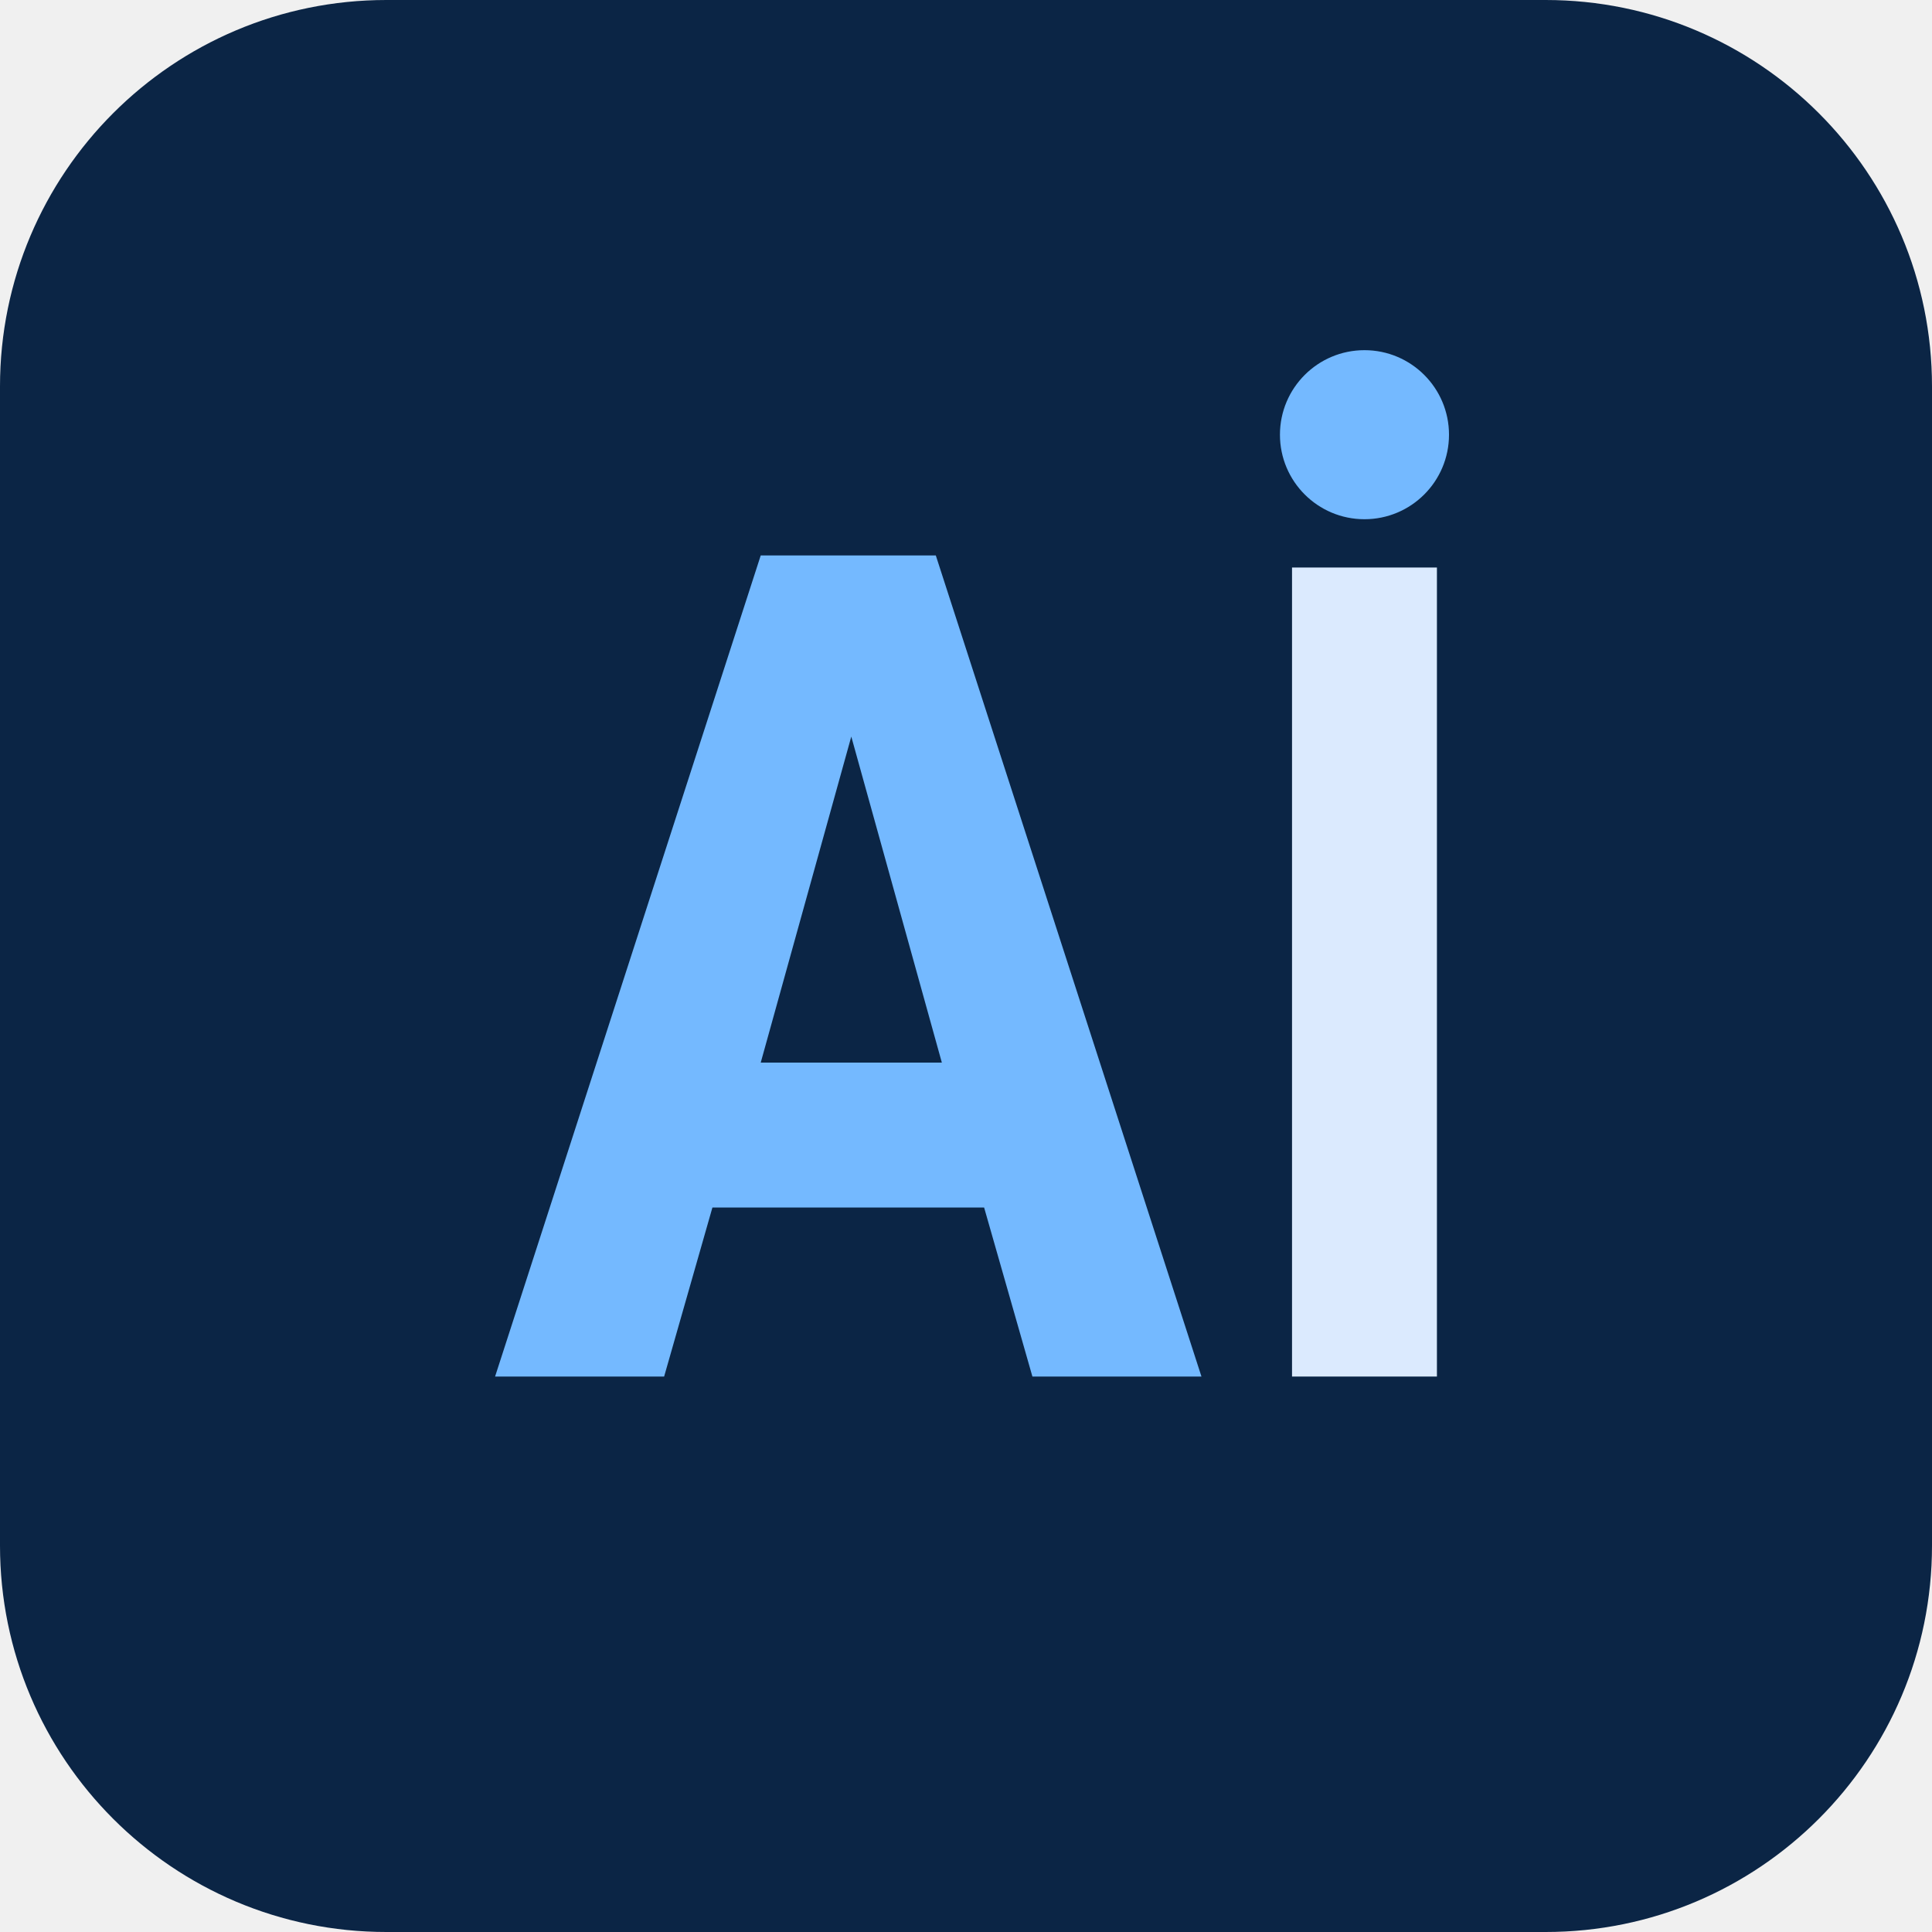
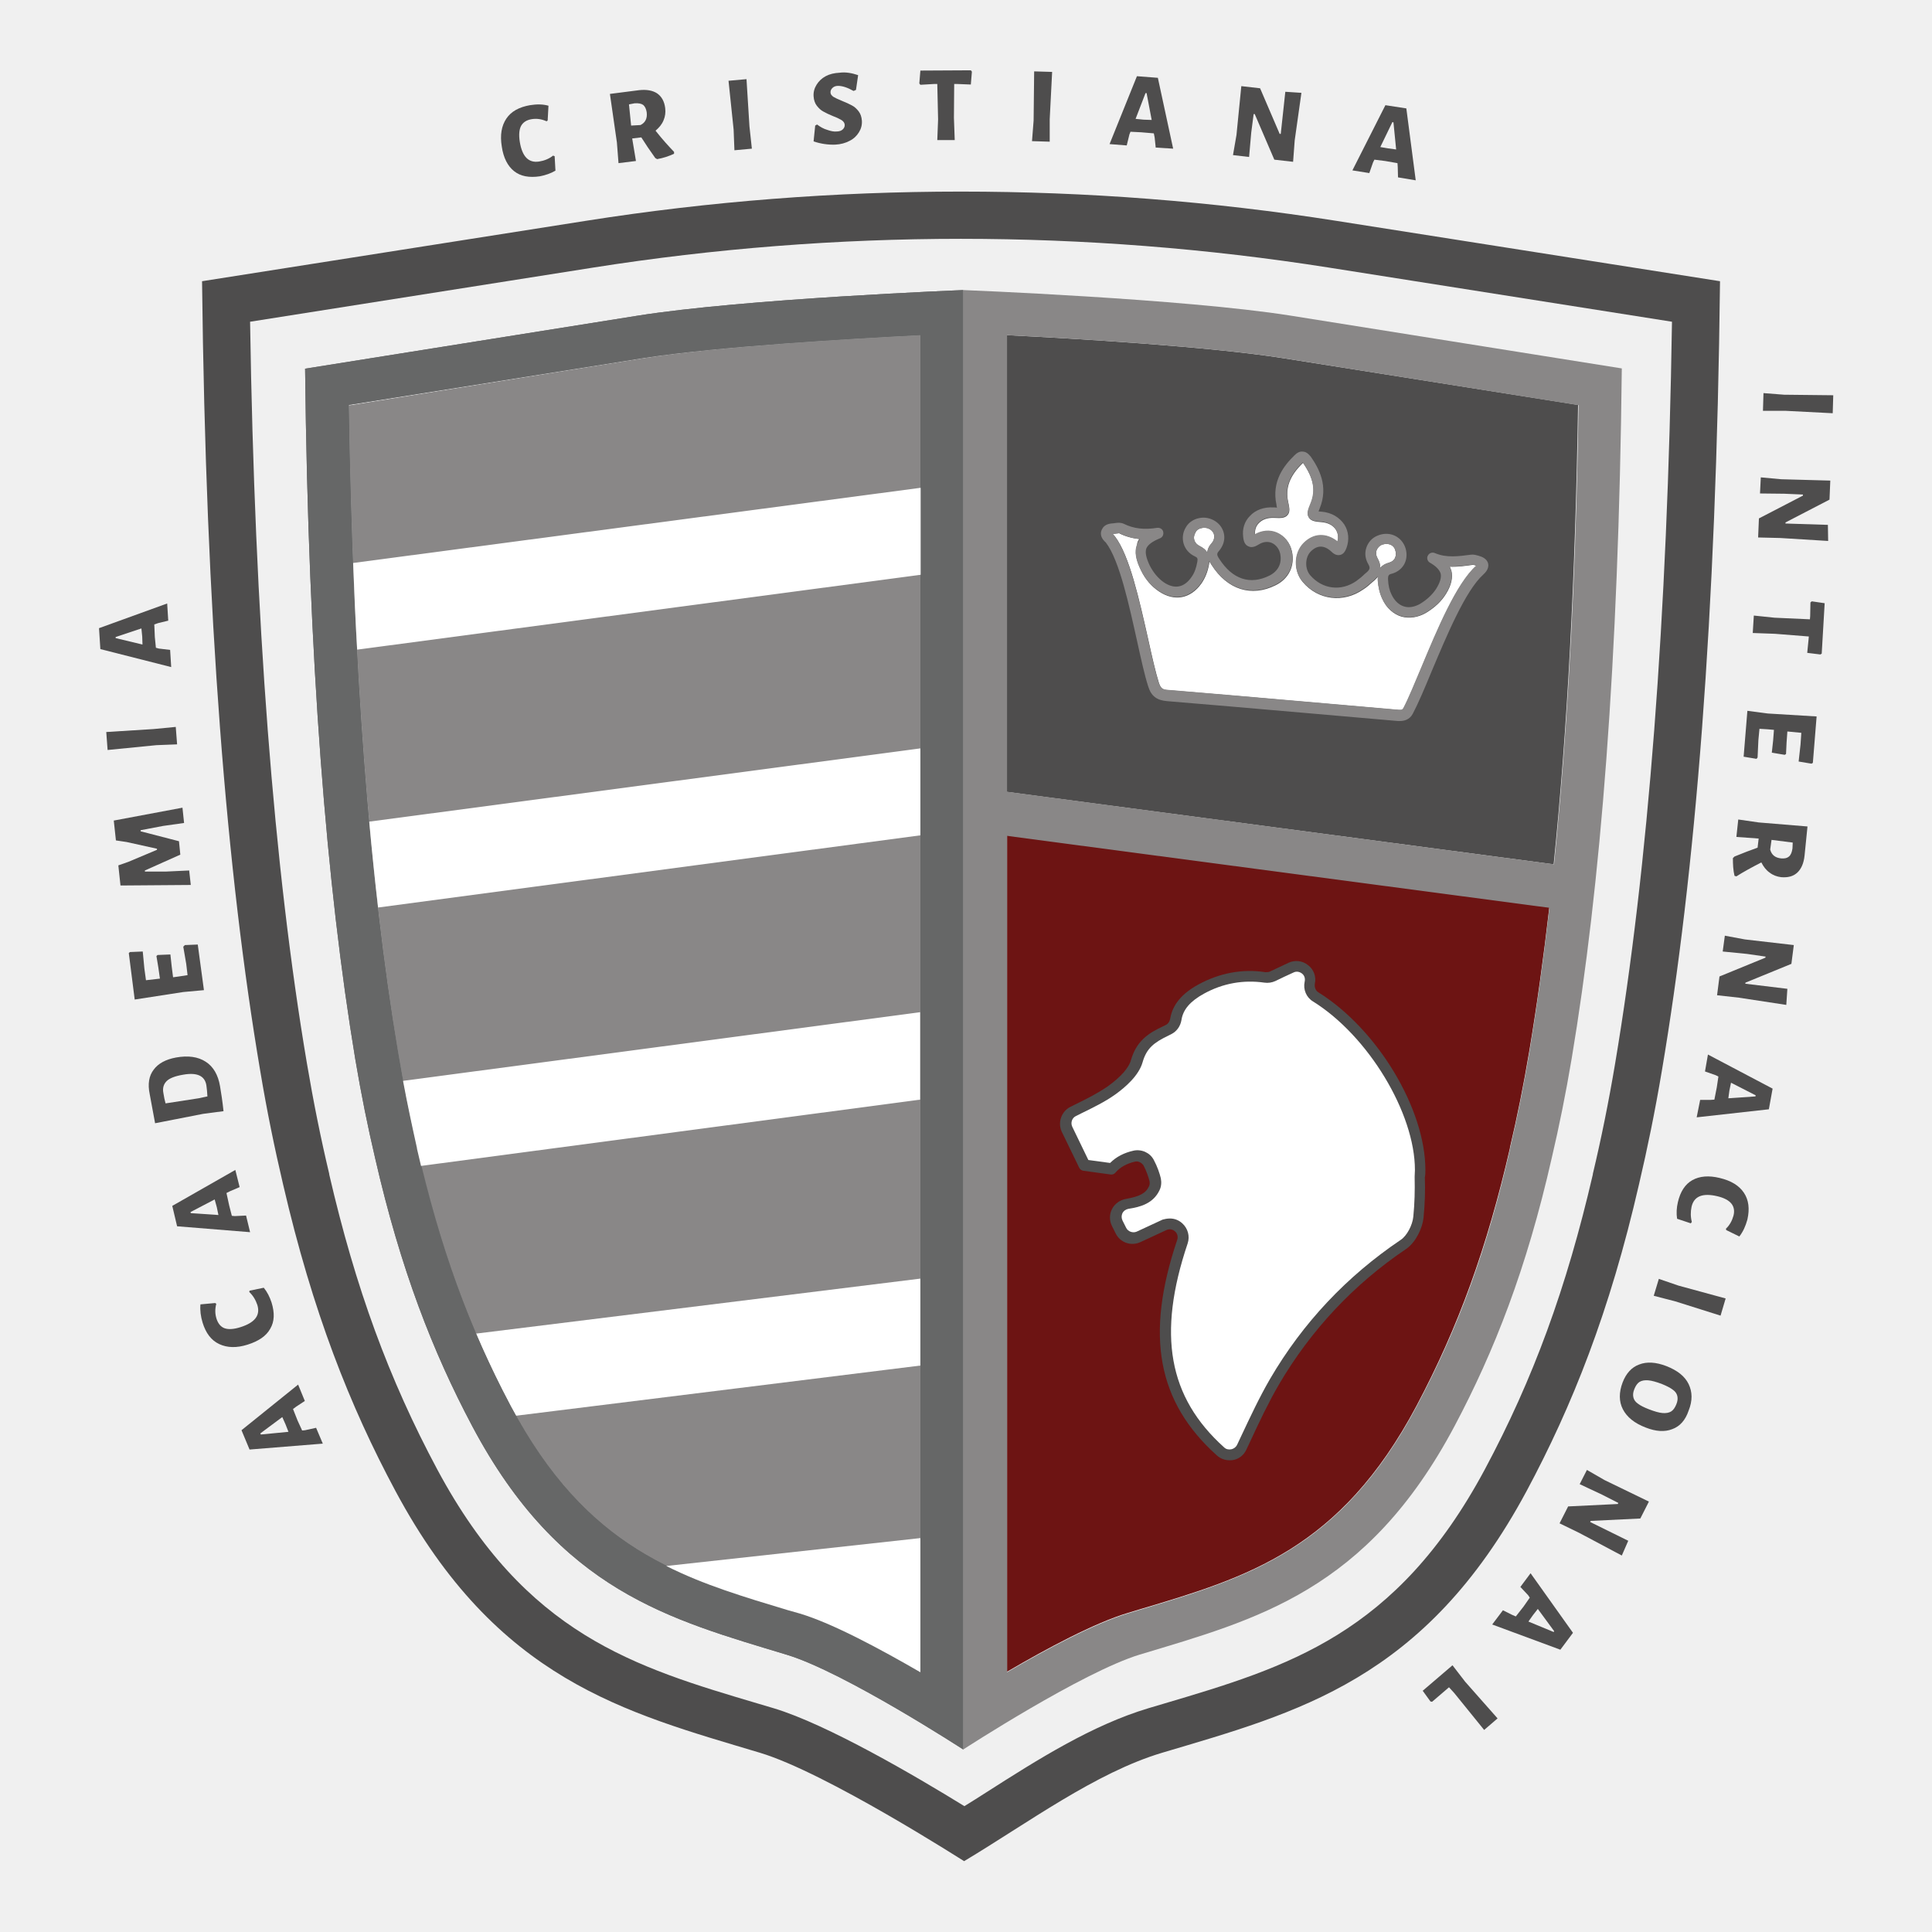
- <svg xmlns="http://www.w3.org/2000/svg" width="320" height="320" viewBox="0 0 320 320" role="img" aria-label="Logo EduNotas">
-   <rect width="320" height="320" rx="64" fill="#0b2545" />
-   <path d="M82 228l44-136h29l44 136h-28l-8-28h-45l-8 28H82zm44-52h30l-15-54-15 54z" fill="#74b9ff" />
-   <path d="M214 94h24v134h-24z" fill="#dbeafe" />
-   <circle cx="226" cy="72" r="14" fill="#74b9ff" />
+ <svg xmlns="http://www.w3.org/2000/svg" version="1.1" id="Layer_1" x="0px" y="0px" viewBox="0 0 720 720" style="enable-background:new 0 0 720 720;" xml:space="preserve">
+   <style type="text/css">
+ 	.st0{fill:#6D1413;}
+ 	.st1{fill:#4E4D4D;}
+ 	.st2{fill:#898787;}
+ 	.st3{fill:#666767;}
+ 	.st4{fill:#FFFFFF;}
+ 	.st5{fill:none;}
+ </style>
+   <g>
+     <path class="st0" d="M527.9,523.9c15.6-29.4,26.3-59,34.8-96l0-0.1l0-0.1c2.7-11.4,5.1-23.4,7.2-35.9c2.8-16.7,5.3-34.7,7.5-53.8   l-202.1-26.8v311.8c14.7-8.6,32.6-18.2,45-21.9l4.6-1.4C464.9,587.8,499.5,577.4,527.9,523.9z" />
+     <path class="st1" d="M478.3,133.5c-27.8-4.4-77.3-7.3-103.2-8.6v170.2l203.9,27c5.1-49.9,8.1-107.2,9.1-171.2L478.3,133.5z" />
+     <path class="st2" d="M239.8,133.5L130,151.1c1.5,96.2,7.7,177.2,18.3,240.9c2.1,12.4,4.5,24.5,7.2,35.9l0,0.1l0,0.1   c8.4,36.9,19.1,66.5,34.8,96c28.4,53.5,63,63.9,103.1,75.9l4.6,1.4c12.4,3.7,30.3,13.4,45,21.9V124.9   C317.2,126.2,267.6,129.1,239.8,133.5z" />
+     <g>
+       <path class="st3" d="M343,124.9v498.2c-14.7-8.6-32.6-18.2-45-21.9l-4.6-1.4c-40.1-12-74.7-22.4-103.1-75.9    c-15.6-29.4-26.3-59-34.8-96l0-0.1l0-0.1c-2.7-11.4-5.1-23.4-7.2-35.9c-10.7-63.7-16.8-144.7-18.3-240.9l109.9-17.5    C267.6,129.1,317.2,126.2,343,124.9 M359.1,108.1c0,0-81.8,3.2-121.8,9.6l-123.6,19.7c1.2,109.2,8,192.9,18.7,257.3    c2.2,13.1,4.7,25.4,7.4,36.9c9.5,41.5,21.5,72.2,36.2,99.9c32.7,61.6,73.8,72,117.3,85.2c21.4,6.5,65.7,35.3,65.7,35.3V108.1    L359.1,108.1z" />
+     </g>
+     <g>
+       <path class="st2" d="M375.2,124.9c25.8,1.3,75.4,4.2,103.2,8.6l109.9,17.5c-1.5,96.2-7.7,177.2-18.3,240.9    c-2.1,12.4-4.5,24.5-7.2,35.9l0,0.1l0,0.1c-8.4,36.9-19.1,66.5-34.8,96c-28.4,53.5-63,63.9-103.1,75.9l-4.6,1.4    c-12.3,3.7-30.3,13.3-45,21.9V124.9 M359.1,108.1v543.8c0,0,44.3-28.8,65.7-35.3c43.5-13.1,84.6-23.6,117.3-85.2    c14.7-27.7,26.8-58.4,36.2-99.9c2.7-11.5,5.2-23.8,7.4-36.9c10.8-64.4,17.5-148,18.7-257.3l-123.6-19.7    C440.9,111.3,359.1,108.1,359.1,108.1L359.1,108.1z" />
+     </g>
+     <path class="st1" d="M531.2,436c0-22.8-17.9-52.5-39.9-66.2c-1-0.6-1.5-1.9-1.3-3.2c0.6-2.6-0.4-5.3-2.5-6.9   c-2.1-1.7-4.9-2-7.3-0.9c-2.4,1.1-4.6,2.2-6.8,3.2c-0.5,0.3-1.2,0.3-1.8,0.3c-8.7-1.3-17.1,0.3-25,4.6c-6.2,3.4-9.6,7.5-10.5,12.7   c-0.2,1.1-0.8,2-1.7,2.4l-1,0.5c-5.1,2.4-9.8,5.2-11.9,12.5c-0.8,3-3.9,6.4-8.6,9.8c-3.6,2.5-7.5,4.5-12,6.7l-2,1   c-3.4,1.7-4.8,5.9-3.2,9.3l6.5,13.4c0.3,0.6,0.9,1,1.5,1.1l10.2,1.4c0.7,0.1,1.4-0.2,1.8-0.7c1.7-2,4.2-3.4,7.3-4.1   c1.2-0.3,2.5,0.4,3.2,1.5c1,1.9,1.8,4.2,2.2,5.8c0.1,0.6,0.1,1.3-0.2,1.9c-1.2,2.6-3.5,3.8-8.6,4.7c-2.2,0.4-4.1,1.7-5.2,3.8   c-1,2-1,4.3,0,6.3l1.4,2.8c1.7,3.4,5.7,4.8,9.2,3.2l9.7-4.5c1.1-0.5,2.3-0.3,3.2,0.5c0.9,0.8,1.2,2,0.8,3.2   c-12,35.6-7.4,60.4,14.8,80.3c1.3,1.2,3,1.8,4.7,1.8c0.5,0,1,0,1.4-0.1c2.2-0.4,4-1.9,4.9-3.9l1.6-3.4c3.2-6.9,6.6-14.1,10.5-20.8   c11.9-20.3,27.9-37.4,47.5-50.6c3.6-2.5,6-7.8,6.4-11.5c0.5-5.2,0.7-10.2,0.5-15.1C531.2,437.8,531.2,436.9,531.2,436z" />
+     <g>
+       <path class="st4" d="M516.7,202.7c-0.5,0-1.1,0.1-1.7,0.3c-0.9,0.4-1.6,1.1-2,2.1c-0.3,0.9-0.2,1.9,0.3,2.8    c0.8,1.4,1.1,2.6,1.1,3.7c0.7-0.8,1.7-1.5,3.2-1.9c1.1-0.3,1.9-0.9,2.3-1.8c0.4-0.9,0.4-2,0-3.1    C519.4,203.4,518.1,202.7,516.7,202.7z" />
+       <path class="st4" d="M424.6,200.9c-2.7-0.3-5.3-1-7.6-2.2c0,0-0.5,0.1-0.8,0.1l-0.8,0.1c-0.2,0-0.5,0-0.7,0.1c0,0,0,0,0.1,0.1    c0.2,0.3,0.5,0.5,0.7,0.8c5.5,7.2,9.1,23.7,12.4,38.3c1.4,6.4,2.8,12.5,4,16.3c0.7,2,1.3,2.6,3.6,2.7c24.6,2,82.1,7.1,85.9,7.4    c1.2,0.1,1.4-0.2,1.7-0.7c1.9-3.6,4.2-9.3,6.7-15.2c5.8-13.9,13-31.2,20.4-37.8c0,0,0.1-0.1,0.1-0.1c0,0,0,0-0.1,0l-0.4-0.1    c-0.3-0.1-0.7-0.2-0.9-0.2h0c-2.8,0.4-5.6,0.8-8.6,0.7c0.2,0.5,0.4,1,0.6,1.5c0.6,2.5,0,5.4-2,8.6c-1.7,2.8-4.2,5.1-7.3,7    c-3,1.8-6.3,2.3-9.3,1.5c-3-0.9-5.6-3.2-7.1-6.5c-1-2.1-1.5-4.4-1.7-6.9c0-0.5,0-1,0-1.5c-0.5,0.7-1.1,1.2-1.4,1.5l-0.6,0.5    c-1.1,1-2.2,2-3.5,2.8c-7.3,5.1-16.8,4-22.5-2.8c-3.5-4.1-3.3-10.7,0.4-14.4c3.7-3.7,8.4-3.9,12.6-0.6c0.4-1.6,0.2-3.1-0.6-4.4    c-1-1.7-3-2.7-5.3-2.9c-2.3-0.2-3.9-0.3-4.8-1.7c-0.9-1.4-0.2-3,0.6-5c2.1-5,1.2-9.6-2.8-15.4c-5,4.8-6.7,9.4-5.5,14.7    c0.4,2,0.8,3.6-0.3,4.8c-1.1,1.2-2.6,1.1-5,1c-2.4-0.1-4.4,0.6-5.7,2c-1.1,1.1-1.5,2.6-1.4,4.3c2.6-1.5,5.6-1.8,8.2-0.7    c2.8,1.2,4.9,3.7,5.6,7c1.1,5.3-1.2,10.1-6.1,12.5c-9,4.5-18,1.7-23.9-7.6c-0.2-0.3-0.5-0.8-0.8-1.3c0,0.4-0.1,0.7-0.1,1    c-0.5,2.9-1.5,5.3-2.9,7.3c-4,5.6-10,6.8-15.8,2.9c-2.7-1.8-5-4.4-6.6-7.7c-2-4-2.5-7-1.5-9.6    C423.7,202.2,424.1,201.5,424.6,200.9z" />
+       <path class="st4" d="M447.8,196.8c-1,0.2-1.8,0.7-2.2,1.5c-0.6,1-0.8,2-0.5,3c0.3,1,1,1.7,2,2.2c1.4,0.7,2.3,1.5,2.8,2.4    c0.1-1,0.5-2.2,1.6-3.4c0.8-0.9,1.1-1.9,1-2.9c-0.1-0.9-0.6-1.7-1.5-2.3c-0.6-0.4-1.4-0.7-2.2-0.7    C448.4,196.7,448.1,196.8,447.8,196.8z" />
+     </g>
+     <path class="st2" d="M521.8,268.7c-0.4,0-0.7,0-0.9,0c-3.8-0.3-61.3-5.4-85.9-7.4c-3.9-0.3-6-1.9-7.1-5.5c-1.3-4-2.6-9.9-4.1-16.7   c-3-13.5-6.6-30.2-11.6-36.8c-0.1-0.1-0.2-0.3-0.4-0.4c-0.7-0.7-2.3-2.4-1.1-4.7c1-2,3.1-2.1,4.4-2.2l0.7-0.1   c0.8-0.1,1.9-0.2,3,0.3c3.6,1.8,7.6,2.3,12.5,1.5c1-0.1,2,0.5,2.2,1.5s-0.2,2-1.2,2.4c-2.9,1.2-4.5,2.4-5.1,3.8   c-0.5,1.4-0.1,3.5,1.3,6.4c1.4,2.7,3.1,4.7,5.2,6.2c4,2.7,7.6,2,10.3-1.9c1.1-1.5,1.8-3.4,2.2-5.7c0.2-1.3,0.1-1.6-1-2.1   c-2.1-1-3.5-2.7-4.1-4.7c-0.6-2.1-0.3-4.3,0.9-6.2c1-1.7,2.8-2.9,4.8-3.3c2.2-0.5,4.4,0,6.2,1.2c1.8,1.2,2.9,3,3.2,5   c0.3,2.1-0.4,4.2-1.9,6c-0.9,1-0.9,1.5,0.1,3c4.9,7.6,11.5,9.8,18.7,6.2c3.3-1.7,4.7-4.6,4-8.1c-0.4-1.9-1.6-3.4-3.2-4.1   c-1.5-0.6-3.2-0.4-4.8,0.6c-0.7,0.4-2.3,1.5-3.9,0.7c-1.6-0.7-1.8-2.6-1.9-3.5c-0.4-3,0.5-5.8,2.5-7.8c2.1-2.3,5.3-3.4,8.8-3.2   c0.4,0,0.9,0,1.3,0.1c-0.1-0.4-0.2-0.8-0.2-1.1c-1.9-8.8,2.9-14.7,6.7-18.4c0.7-0.7,1.8-1.6,3.2-1.4c1.6,0.1,2.5,1.5,2.9,1.9   c3,4.3,6.7,11,3.3,19.3c-0.1,0.3-0.3,0.7-0.4,1.1c0.4,0,0.8,0.1,1.2,0.1c3.6,0.3,6.6,2.1,8.4,4.8c1.6,2.5,1.9,5.7,0.8,8.7   c-0.3,0.7-0.8,2.2-2.3,2.6c-1.6,0.4-2.8-0.7-3.3-1.2c-2.7-2.5-5.3-2.5-7.7-0.1c-2.2,2.2-2.3,6.5-0.2,8.9c4.5,5.2,11.5,6.1,17.2,2.1   c1.1-0.8,2.1-1.6,3.1-2.6l0.6-0.5c1.4-1.2,1.5-1.8,0.7-3.2c-1.1-1.9-1.4-4-0.7-6.1c0.7-2.1,2.2-3.7,4.2-4.5c4.1-1.7,8.4,0,10.1,3.9   c0.9,2.1,0.9,4.5,0,6.4c-0.9,1.9-2.6,3.3-4.8,3.9c-1.2,0.3-1.5,0.6-1.4,2.4c0.1,2,0.5,3.8,1.3,5.4c1.1,2.3,2.7,3.8,4.6,4.4   c1.9,0.6,4,0.2,6.1-1c2.6-1.6,4.6-3.5,6-5.7c1.4-2.3,1.9-4.1,1.6-5.5c-0.4-1.4-1.7-2.8-4-4.1c-0.9-0.5-1.3-1.7-0.8-2.6   c0.5-1,1.6-1.4,2.6-1c4.4,1.9,8.9,1.2,13.6,0.6c1-0.1,2,0.2,2.7,0.4l0.3,0.1c0.7,0.2,2.9,0.9,3.3,2.9c0.4,2-1.3,3.5-1.8,4   c-6.7,6-13.7,22.9-19.4,36.4c-2.6,6.3-4.9,11.7-6.9,15.5C525.3,268.3,523.1,268.7,521.8,268.7z M414.7,199   C414.7,199,414.7,199,414.7,199c0.3,0.3,0.5,0.6,0.7,0.8c5.5,7.2,9.1,23.7,12.4,38.3c1.4,6.4,2.8,12.5,4,16.3   c0.7,2,1.3,2.6,3.6,2.7c24.6,2,82.1,7.1,85.9,7.4c1.2,0.1,1.4-0.2,1.7-0.7c1.9-3.6,4.2-9.3,6.7-15.2c5.8-13.9,13-31.2,20.4-37.8   c0,0,0.1-0.1,0.1-0.1c0,0,0,0-0.1,0l-0.4-0.1c-0.3-0.1-0.7-0.2-0.9-0.2h0c-2.8,0.4-5.6,0.8-8.6,0.7c0.2,0.5,0.4,1,0.6,1.5   c0.6,2.5,0,5.4-2,8.6c-1.7,2.8-4.2,5.1-7.3,7c-3,1.8-6.3,2.3-9.3,1.4c-3-0.9-5.6-3.2-7.1-6.5c-1-2.1-1.5-4.4-1.7-6.9   c0-0.5,0-1,0-1.5c-0.5,0.7-1.1,1.2-1.4,1.5l-0.6,0.5c-1.1,1-2.2,2-3.5,2.8c-7.3,5.1-16.8,4-22.5-2.8c-3.5-4.1-3.3-10.7,0.4-14.4   c3.7-3.7,8.4-3.9,12.6-0.6c0.4-1.6,0.2-3.1-0.6-4.4c-1-1.7-3-2.7-5.3-2.9c-2.3-0.2-3.9-0.3-4.8-1.7c-0.9-1.4-0.2-3,0.6-5   c2.1-5,1.2-9.6-2.8-15.4c-5,4.8-6.7,9.4-5.5,14.7c0.4,2,0.8,3.6-0.3,4.8c-1.1,1.2-2.6,1.1-5,1c-2.4-0.1-4.4,0.6-5.7,2   c-1.1,1.1-1.5,2.6-1.4,4.3c2.6-1.5,5.6-1.8,8.2-0.7c2.8,1.2,4.9,3.7,5.6,7c1.1,5.3-1.2,10.1-6.1,12.5c-9,4.5-18,1.7-23.9-7.6   c-0.2-0.3-0.5-0.8-0.8-1.3c0,0.4-0.1,0.7-0.1,1c-0.5,2.9-1.5,5.3-2.9,7.3c-4,5.6-10,6.8-15.8,2.9c-2.7-1.8-5-4.4-6.6-7.7   c-2-4-2.5-7-1.5-9.6c0.3-0.7,0.6-1.3,1.1-2c-2.7-0.3-5.3-1-7.6-2.2c0,0-0.5,0.1-0.8,0.1l-0.8,0.1C415.2,198.9,414.9,199,414.7,199z    M516.7,202.7c-0.5,0-1.1,0.1-1.7,0.3c-0.9,0.4-1.6,1.1-2,2.1c-0.3,0.9-0.2,1.9,0.3,2.8c0.8,1.4,1.1,2.6,1.1,3.7   c0.7-0.8,1.7-1.5,3.2-1.9c1.1-0.3,1.9-0.9,2.3-1.8c0.4-0.9,0.4-2,0-3.1C519.4,203.4,518.1,202.7,516.7,202.7z M448.7,196.7   c-0.3,0-0.6,0-0.9,0.1c-1,0.2-1.8,0.7-2.2,1.5c-0.6,1-0.8,2-0.5,3c0.3,1,1,1.7,2,2.2c1.4,0.7,2.3,1.5,2.8,2.4   c0.1-1,0.5-2.2,1.6-3.4c0.8-0.9,1.1-1.9,1-2.9c-0.1-0.9-0.6-1.7-1.5-2.3C450.3,197,449.5,196.7,448.7,196.7z" />
+     <g>
+       <path class="st4" d="M343,476.5L177.4,497c3.9,9.1,8.2,18.1,12.9,27c0.7,1.2,1.3,2.4,2,3.6L343,508.9V476.5z" />
+     </g>
+     <path class="st5" d="M343,124.9v498.2c-14.7-8.6-32.6-18.2-45-21.9l-4.6-1.4c-40.1-12-74.7-22.4-103.1-75.9   c-15.6-29.4-26.3-59-34.8-96l0-0.1l0-0.1c-2.7-11.4-5.1-23.4-7.2-35.9c-10.7-63.7-16.8-144.7-18.3-240.9l109.9-17.5   C267.6,129.1,317.2,126.2,343,124.9" />
+     <g>
+       <path class="st3" d="M343,124.9v498.2c-14.7-8.6-32.6-18.2-45-21.9l-4.6-1.4c-40.1-12-74.7-22.4-103.1-75.9    c-15.6-29.4-26.3-59-34.8-96l0-0.1l0-0.1c-2.7-11.4-5.1-23.4-7.2-35.9c-10.7-63.7-16.8-144.7-18.3-240.9l109.9-17.5    C267.6,129.1,317.2,126.2,343,124.9 M359.1,108.1c0,0-81.8,3.2-121.8,9.6l-123.6,19.7c1.2,109.2,8,192.9,18.7,257.3    c2.2,13.1,4.7,25.4,7.4,36.9c9.5,41.5,21.5,72.2,36.2,99.9c32.7,61.6,73.8,72,117.3,85.2c21.4,6.5,65.7,35.3,65.7,35.3V108.1    L359.1,108.1z" />
+     </g>
+     <g>
+       <path class="st4" d="M298,601.3c12.4,3.7,30.3,13.4,45,21.9v-50l-94.7,10.4c14.1,7.1,29.2,11.6,45.1,16.4L298,601.3z" />
+     </g>
+     <path class="st1" d="M358.1,89c45.8,0,91.9,3.6,137,10.7l128,20.2c-1.7,110.4-8.9,203.4-21.2,276.5c-2.4,14.3-5.2,28.1-8.3,41.1   l0,0.1l0,0.1c-9.8,42.3-22.2,76.2-40.3,110c-33,61.5-73.3,73.5-119.9,87.3l-5.4,1.6c-21,6.3-41.1,19-60.5,31.4   c-2.8,1.8-5.5,3.5-8.1,5.1c-18-11.1-51.1-30.5-71.1-36.5l-5.4-1.6c-46.6-13.8-86.9-25.8-119.9-87.3c-18.1-33.8-30.5-67.7-40.3-110   l0-0.1l0-0.1c-3.1-13-5.9-26.9-8.3-41.1c-12.4-73.1-19.5-166-21.2-276.5l128-20.2C266.2,92.6,312.3,89,358.1,89 M358.1,71.4   c-46.8,0-93.5,3.6-139.8,10.9l-143,22.5c1.4,125,9.2,220.7,21.7,294.4c2.5,15,5.4,29,8.5,42.2c11,47.5,24.9,82.6,41.9,114.3   c37.8,70.5,85.4,82.4,135.8,97.5c24.7,7.4,76,40.4,76.1,40.4c23.7-14.2,49-33,73.8-40.4c50.4-15,97.9-27,135.8-97.5   c17-31.7,31-66.8,41.9-114.3c3.1-13.2,6-27.3,8.5-42.2c12.5-73.7,20.3-169.4,21.7-294.4l-143-22.5C451.6,75,404.9,71.4,358.1,71.4   L358.1,71.4z" />
+     <g>
+       <rect x="471.6" y="204.9" transform="matrix(0.1315 -0.9913 0.9913 0.1315 102.3337 751.0194)" class="st2" width="16.3" height="224.5" />
+     </g>
+     <g>
+       <path class="st1" d="M204.4,39.4l-0.3,5.5l-0.4,0.3c-1.8-0.8-3.6-1.1-5.5-0.8c-1.9,0.3-3.2,1.1-4,2.5c-0.7,1.3-0.9,3.3-0.5,5.9    c0.9,5.6,3.3,8,7.2,7.4c1.9-0.3,3.7-1,5.2-2.2l0.6,0.2l0.3,5.4c-1.7,1-3.7,1.7-5.8,2.1c-4,0.6-7.2,0-9.6-1.9c-2.4-1.9-4-5-4.6-9.2    c-0.7-4.3-0.1-7.7,1.7-10.4c1.8-2.7,4.8-4.3,8.8-5C200,38.8,202.3,38.8,204.4,39.4z" />
+       <path class="st1" d="M251.2,56.6l0,0.7c-1.9,0.9-4,1.6-6.3,2l-0.7-0.4c-2-2.8-3.7-5.3-5.2-7.7l-3.4,0.4L237,60l-6.5,0.8l-0.6-7.7    L227.3,35l10.9-1.4c2.8-0.3,5,0.1,6.7,1.2c1.7,1.2,2.7,3,3,5.5c0.2,1.6,0,3.1-0.6,4.5c-0.6,1.5-1.6,2.7-3,3.9    C246.8,51.9,249.2,54.5,251.2,56.6z M238.7,46.6c1.8-0.9,2.6-2.5,2.3-4.8c-0.2-1.2-0.6-2.1-1.3-2.7c-0.7-0.5-1.8-0.7-3.2-0.6    l-2.1,0.4l0.8,7.9L238.7,46.6z" />
+       <path class="st1" d="M280.2,55.4l-6.5,0.6l-0.3-7.7l-1.9-18.2l6.7-0.6l1.1,17.6L280.2,55.4z" />
+       <path class="st1" d="M319.8,28l-0.8,5.5l-0.9,0.4c-2.3-1.3-4.2-1.9-5.8-1.9c-0.9,0-1.6,0.3-2.1,0.8c-0.5,0.5-0.7,1-0.7,1.6    c0,0.7,0.4,1.2,1.1,1.7c0.7,0.4,1.7,0.9,3.2,1.5c1.5,0.6,2.8,1.2,3.7,1.7c1,0.5,1.8,1.3,2.5,2.2c0.7,0.9,1.1,2.1,1.2,3.5    c0.1,1.6-0.3,3-1.1,4.3c-0.8,1.3-1.9,2.4-3.5,3.2c-1.5,0.8-3.3,1.3-5.3,1.4c-2.7,0.1-5.4-0.3-8.1-1.2l0.6-5.9l0.7-0.4    c1.2,0.9,2.4,1.6,3.8,2c1.4,0.5,2.5,0.7,3.5,0.6c1,0,1.8-0.3,2.3-0.8c0.5-0.5,0.7-1,0.7-1.6c0-0.7-0.4-1.3-1.1-1.8    c-0.7-0.4-1.8-1-3.2-1.5c-1.5-0.6-2.7-1.2-3.6-1.7c-1-0.5-1.8-1.3-2.5-2.2c-0.7-0.9-1.1-2.1-1.2-3.5c-0.1-1.6,0.3-3,1.1-4.3    c0.8-1.3,1.9-2.4,3.4-3.2c1.5-0.8,3.2-1.2,5.2-1.3C315.1,26.8,317.4,27.2,319.8,28z" />
+       <path class="st1" d="M361.8,31.5l-5.1-0.2l-1.1,0l-0.1,12.6l0.3,8.3l-6.5,0l0.3-7.7l-0.3-13.2l-1.2,0l-5.1,0.3l-0.4-0.5l0.4-4.8    l18.8-0.1l0.4,0.5L361.8,31.5z" />
+       <path class="st1" d="M391.2,52.8l-6.6-0.2l0.6-7.7l0.2-18.3l6.7,0.2l-0.9,17.6L391.2,52.8z" />
+       <path class="st1" d="M430.7,55l-0.4-3.8l-0.3-1.5l-4.7-0.4l-4-0.2l-0.4,1l-1,4.1l-6.4-0.5l10.2-25.3l7.8,0.6l5.7,26.4L430.7,55z     M427.3,34.7l-0.4,0l-3.7,9.6l3,0.3l3,0.1L427.3,34.7z" />
+       <path class="st1" d="M481.9,60.3l-7-0.8l-7.3-17l-0.4,0l-0.9,6.9l-0.8,9.1l-6-0.7l1.3-7.5l1.8-18.2l7,0.8l7.3,17l0.4,0l1.7-15.7    l6,0.4l-2.5,17.7L481.9,60.3z" />
+       <path class="st1" d="M521,66.1l-0.1-3.8l-0.1-1.5l-4.6-0.8l-4-0.5l-0.5,1l-1.4,4l-6.3-1l12.3-24.3l7.8,1.2l3.5,26.8L521,66.1z     M519.3,45.6l-0.4-0.1l-4.5,9.3l2.9,0.5l3,0.4L519.3,45.6z" />
+     </g>
+     <g>
+       <path class="st1" d="M657,153.1l0.2-6.6l7.7,0.6l18.3,0.2l-0.2,6.7l-17.6-0.9L657,153.1z" />
+       <path class="st1" d="M655.2,200.3l0.3-7.1l16.4-8.5l0-0.4L665,184l-9.1-0.1l0.3-6l7.6,0.7l18.3,0.5l-0.3,7.1l-16.4,8.5l0,0.4    l15.8,0.5l0.1,6l-17.8-1.1L655.2,200.3z" />
+       <path class="st1" d="M673.5,243.3l0.5-5l0.1-1.1l-12.6-1l-8.3-0.3l0.4-6.5l7.7,0.8l13.2,0.6l0.1-1.2l0.1-5.1l0.5-0.4l4.8,0.7    l-1.1,18.8l-0.5,0.3L673.5,243.3z" />
+       <path class="st1" d="M654.6,282.8l-4.8-0.8l1.4-17.1l7.6,1l18.2,1.1l-1.4,17.3l-0.5,0.3l-4.8-0.8l0.7-6.3l0.3-4.4l-5.2-0.5    l-0.3,4.2l-0.2,4.2l-0.5,0.3l-4.8-0.8l0.5-4.6l0.3-3.9l-2.2-0.2l-3.2-0.2l-0.4,4.2l-0.3,6.5L654.6,282.8z" />
+       <path class="st1" d="M647.1,326.6l-0.7-0.2c-0.5-2.1-0.6-4.3-0.6-6.6l0.6-0.6c3.2-1.3,6-2.4,8.6-3.3l0.4-3.4l-8.3-0.6l0.7-6.5    l7.6,1.1l18.2,1.5l-1.1,10.9c-0.3,2.8-1.2,4.9-2.7,6.3c-1.5,1.4-3.5,1.9-6,1.7c-1.6-0.2-3-0.7-4.3-1.7c-1.3-0.9-2.3-2.2-3.1-3.8    C652.7,323.3,649.6,325,647.1,326.6z M659.7,316.6c0.5,2,1.9,3.1,4.1,3.3c1.3,0.1,2.2-0.1,2.9-0.7c0.7-0.6,1.1-1.6,1.3-3l0.1-2.2    l-7.9-1L659.7,316.6z" />
+       <path class="st1" d="M639.9,370.9l0.9-7l17.1-7l0.1-0.4l-6.9-1l-9.1-0.9l0.8-5.9l7.5,1.4l18.2,2.1l-0.9,7l-17.1,7l-0.1,0.4    l15.7,1.9l-0.4,6l-17.7-2.7L639.9,370.9z" />
+       <path class="st1" d="M633.6,409.9l3.8,0l1.5-0.1l0.9-4.6l0.6-4l-1-0.5l-4-1.4l1.1-6.3l24.1,12.7l-1.4,7.7l-26.9,3L633.6,409.9z     M654.2,408.6l0.1-0.4l-9.2-4.7l-0.6,2.9l-0.4,2.9L654.2,408.6z" />
+       <path class="st1" d="M648.2,460.8l-4.9-2.4l-0.1-0.5c1.4-1.3,2.3-3,2.8-4.8s0.2-3.4-0.8-4.6c-1-1.2-2.7-2.1-5.2-2.7    c-5.5-1.3-8.7,0-9.6,3.9c-0.4,1.9-0.4,3.8,0.1,5.7l-0.4,0.5l-5.1-1.7c-0.3-2-0.2-4.1,0.3-6.2c0.9-3.9,2.7-6.7,5.4-8.2    c2.7-1.5,6.1-1.8,10.2-0.8c4.2,1,7.2,2.8,9,5.5c1.8,2.7,2.2,6,1.3,10C650.5,457,649.6,459,648.2,460.8z" />
+       <path class="st1" d="M616.3,482.9l1.9-6.3l7.3,2.5l17.6,4.8l-1.9,6.4l-16.8-5.3L616.3,482.9z" />
+       <path class="st1" d="M623.2,532.6c-2.8,1.1-6.1,0.9-9.9-0.6c-4.2-1.6-7-3.9-8.5-6.8c-1.5-2.9-1.5-6.3-0.1-10    c1.3-3.4,3.4-5.7,6.2-6.7c2.8-1.1,6.2-0.9,10.1,0.6c4.1,1.6,6.9,3.8,8.3,6.7c1.4,2.9,1.5,6.2,0,9.9    C628.1,529.3,626,531.6,623.2,532.6z M625.1,520.3c-0.2-0.9-0.7-1.7-1.7-2.4c-0.9-0.7-2.3-1.4-4-2.1c-2.1-0.8-3.9-1.3-5.2-1.4    c-1.3-0.1-2.4,0.1-3.2,0.6c-0.8,0.5-1.4,1.4-1.9,2.6c-0.5,1.2-0.6,2.2-0.4,3.1c0.2,0.9,0.7,1.7,1.7,2.4c0.9,0.7,2.3,1.4,4.1,2.1    c2.1,0.8,3.8,1.3,5.1,1.4c1.3,0.1,2.4-0.1,3.2-0.6c0.8-0.5,1.4-1.4,1.9-2.6C625.2,522.2,625.3,521.2,625.1,520.3z" />
+       <path class="st1" d="M581.2,567.7l3.2-6.3l18.5-0.9l0.2-0.4L597,557l-8.3-3.9l2.7-5.3l6.6,3.8l16.5,8l-3.2,6.3l-18.5,0.9l-0.2,0.4    l14.2,7l-2.4,5.5l-15.8-8.4L581.2,567.7z" />
+       <path class="st1" d="M560.1,600.1l3.4,1.7l1.4,0.6l2.9-3.7l2.3-3.3l-0.6-0.9l-2.9-3.1l3.8-5.1l15.8,22.2l-4.7,6.3l-25.4-9.4    L560.1,600.1z M579,608.2l0.2-0.3l-6.1-8.3l-1.8,2.3l-1.7,2.4L579,608.2z" />
+       <path class="st1" d="M530.2,630.1l11.1-9.5l4.7,6.1l12.1,13.7l-5,4.3L542,631l-2-2.2l-6.3,5.4l-0.6-0.1L530.2,630.1z" />
+     </g>
+     <g>
+       <path class="st1" d="M113.6,522.1l-3.2,2.1l-1.2,0.9l1.7,4.3l1.7,3.7l1.1-0.1l4.1-0.9l2.5,5.9L93,540.2l-3-7.2l21.1-17    L113.6,522.1z M97,534.2l0.2,0.4l10.3-1l-1.1-2.8l-1.2-2.7L97,534.2z" />
+       <path class="st1" d="M74.7,486.1l5.5-0.5l0.4,0.3c-0.5,1.9-0.5,3.7,0.1,5.6c0.6,1.8,1.6,3,3,3.5s3.4,0.4,5.9-0.4    c5.4-1.7,7.5-4.4,6.3-8.3c-0.6-1.8-1.6-3.5-3-4.8L93,481l5.3-1.1c1.3,1.6,2.2,3.4,2.9,5.5c1.2,3.9,1.1,7.1-0.5,9.8    c-1.5,2.7-4.3,4.6-8.4,5.9c-4.1,1.3-7.6,1.2-10.6-0.2s-5-4.1-6.2-8C74.8,490.6,74.5,488.3,74.7,486.1z" />
+       <path class="st1" d="M89.3,442.4l-3.5,1.5l-1.4,0.7l1,4.6l1,3.9l1.1,0.1l4.2-0.2l1.5,6.2l-27.2-2.2l-1.8-7.6l23.5-13.4L89.3,442.4    z M71,451.7l0.1,0.4l10.3,0.7l-0.6-2.9l-0.8-2.9L71,451.7z" />
+       <path class="st1" d="M57.3,398.6c1.7-2.3,4.5-3.8,8.3-4.5c4.5-0.8,8.2-0.3,11.1,1.6c2.8,1.8,4.6,4.9,5.3,9.1    c0.4,2.4,0.9,5.5,1.3,9.3l0,0l-7.6,1l-17.9,3.5l0,0l-2-10.8C55,404,55.5,400.9,57.3,398.6z M68.3,400.5c-3,0.5-5.1,1.3-6.2,2.4    c-1.1,1.1-1.6,2.6-1.2,4.5c0.2,1.4,0.5,2.7,0.8,3.8l12.3-1.9l3.3-0.7c-0.1-1.6-0.2-3-0.4-4.2C76.3,400.9,73.4,399.6,68.3,400.5z" />
+       <path class="st1" d="M68.9,352.2l4.8-0.2l2.3,17l-7.7,0.7l-18.1,2.8L48,355.2l0.4-0.4l4.8-0.2l0.6,6.3l0.6,4.4l5.2-0.6l-0.6-4.2    l-0.7-4.2l0.4-0.4l4.8-0.2l0.5,4.6l0.5,3.9l2.2-0.3l3.2-0.5l-0.5-4.2l-1.1-6.4L68.9,352.2z" />
+       <path class="st1" d="M68.6,306.7l-7.8,1.1l-8.4,1.6l0,0.4l14.3,3.7l0.5,5L54,324.4l0,0.4l8,0l8.5-0.4l0.6,5.4L44.9,330l-0.8-7.5    l3.7-1.3l10.7-4.5l0-0.4l-11.3-2.5l-4-0.6l-0.8-7.4L68,301L68.6,306.7z" />
+       <path class="st1" d="M65.5,270.9l0.5,6.5l-7.7,0.3l-18.2,1.8l-0.5-6.7l17.6-1.1L65.5,270.9z" />
+       <path class="st1" d="M62.7,231.3l-3.7,0.9l-1.5,0.5l0.2,4.7l0.4,4l1.1,0.3l4.2,0.5l0.4,6.4l-26.4-6.7l-0.5-7.8l25.4-9.2    L62.7,231.3z M43.1,237.4l0,0.4l10,2.4l-0.1-3l-0.3-3L43.1,237.4z" />
+     </g>
+     <path class="st4" d="M343,377.2l-192.8,25.6c1.6,8.6,3.4,17,5.2,25.1l0,0.1l0,0.1c0.5,2.2,1,4.3,1.5,6.4l186-24.7V377.2z" />
+     <path class="st4" d="M343,278.9l-205.4,27.3c1,11,2.1,21.7,3.3,32L343,311.3V278.9z" />
+     <path class="st4" d="M343,181.8l-211.4,28c0.4,11,0.9,21.8,1.5,32.3l210-27.9V181.8z" />
+     <path class="st4" d="M436,454.1c1.7,0,3.3,0.6,4.6,1.8c2.1,1.9,2.9,4.8,2,7.5c-11.4,33.9-7.2,57.3,13.6,76c0.7,0.7,1.7,0.9,2.7,0.7   c0.9-0.2,1.7-0.8,2.1-1.6l1.6-3.4c3.3-7,6.7-14.3,10.7-21.2c12.2-20.9,28.6-38.3,48.8-51.9c2.2-1.5,4.3-5.4,4.6-8.6   c0.5-5,0.6-9.8,0.5-14.4c0-0.2,0-0.4,0-0.6c0-0.8,0.1-1.6,0.1-2.4c0-21.2-17.4-50-38-62.8c-2.5-1.5-3.7-4.5-3.1-7.3   c0.3-1.3-0.1-2.4-1-3.1c-0.9-0.7-2.1-0.9-3.1-0.4c-2.4,1.1-4.6,2.1-6.8,3.2c-1.3,0.6-2.7,0.8-4.1,0.6c-7.8-1.1-15.4,0.2-22.5,4.1   c-5.1,2.8-7.8,5.9-8.4,9.8c-0.4,2.4-1.8,4.3-3.8,5.3l-1,0.5c-5.4,2.6-8.2,4.7-9.7,10c-1.4,4.9-6.3,9.2-10.2,12v0   c-3.8,2.7-8.1,4.8-12.6,7l-2,1c-1.5,0.7-2.1,2.5-1.4,4l6,12.4l8.1,1.1c2.3-2.3,5.2-3.8,8.8-4.6c3-0.6,6.1,0.8,7.5,3.5   c1.3,2.4,2.2,5.1,2.6,6.8c0.3,1.5,0.2,3.1-0.5,4.5c-2.3,4.8-6.9,6.2-11.6,6.9c-1,0.2-1.8,0.8-2.2,1.6c-0.4,0.9-0.4,1.8,0,2.7   l1.4,2.8c0.7,1.4,2.5,2,3.9,1.4l9.7-4.5C434,454.3,435,454.1,436,454.1z" />
+   </g>
</svg>
